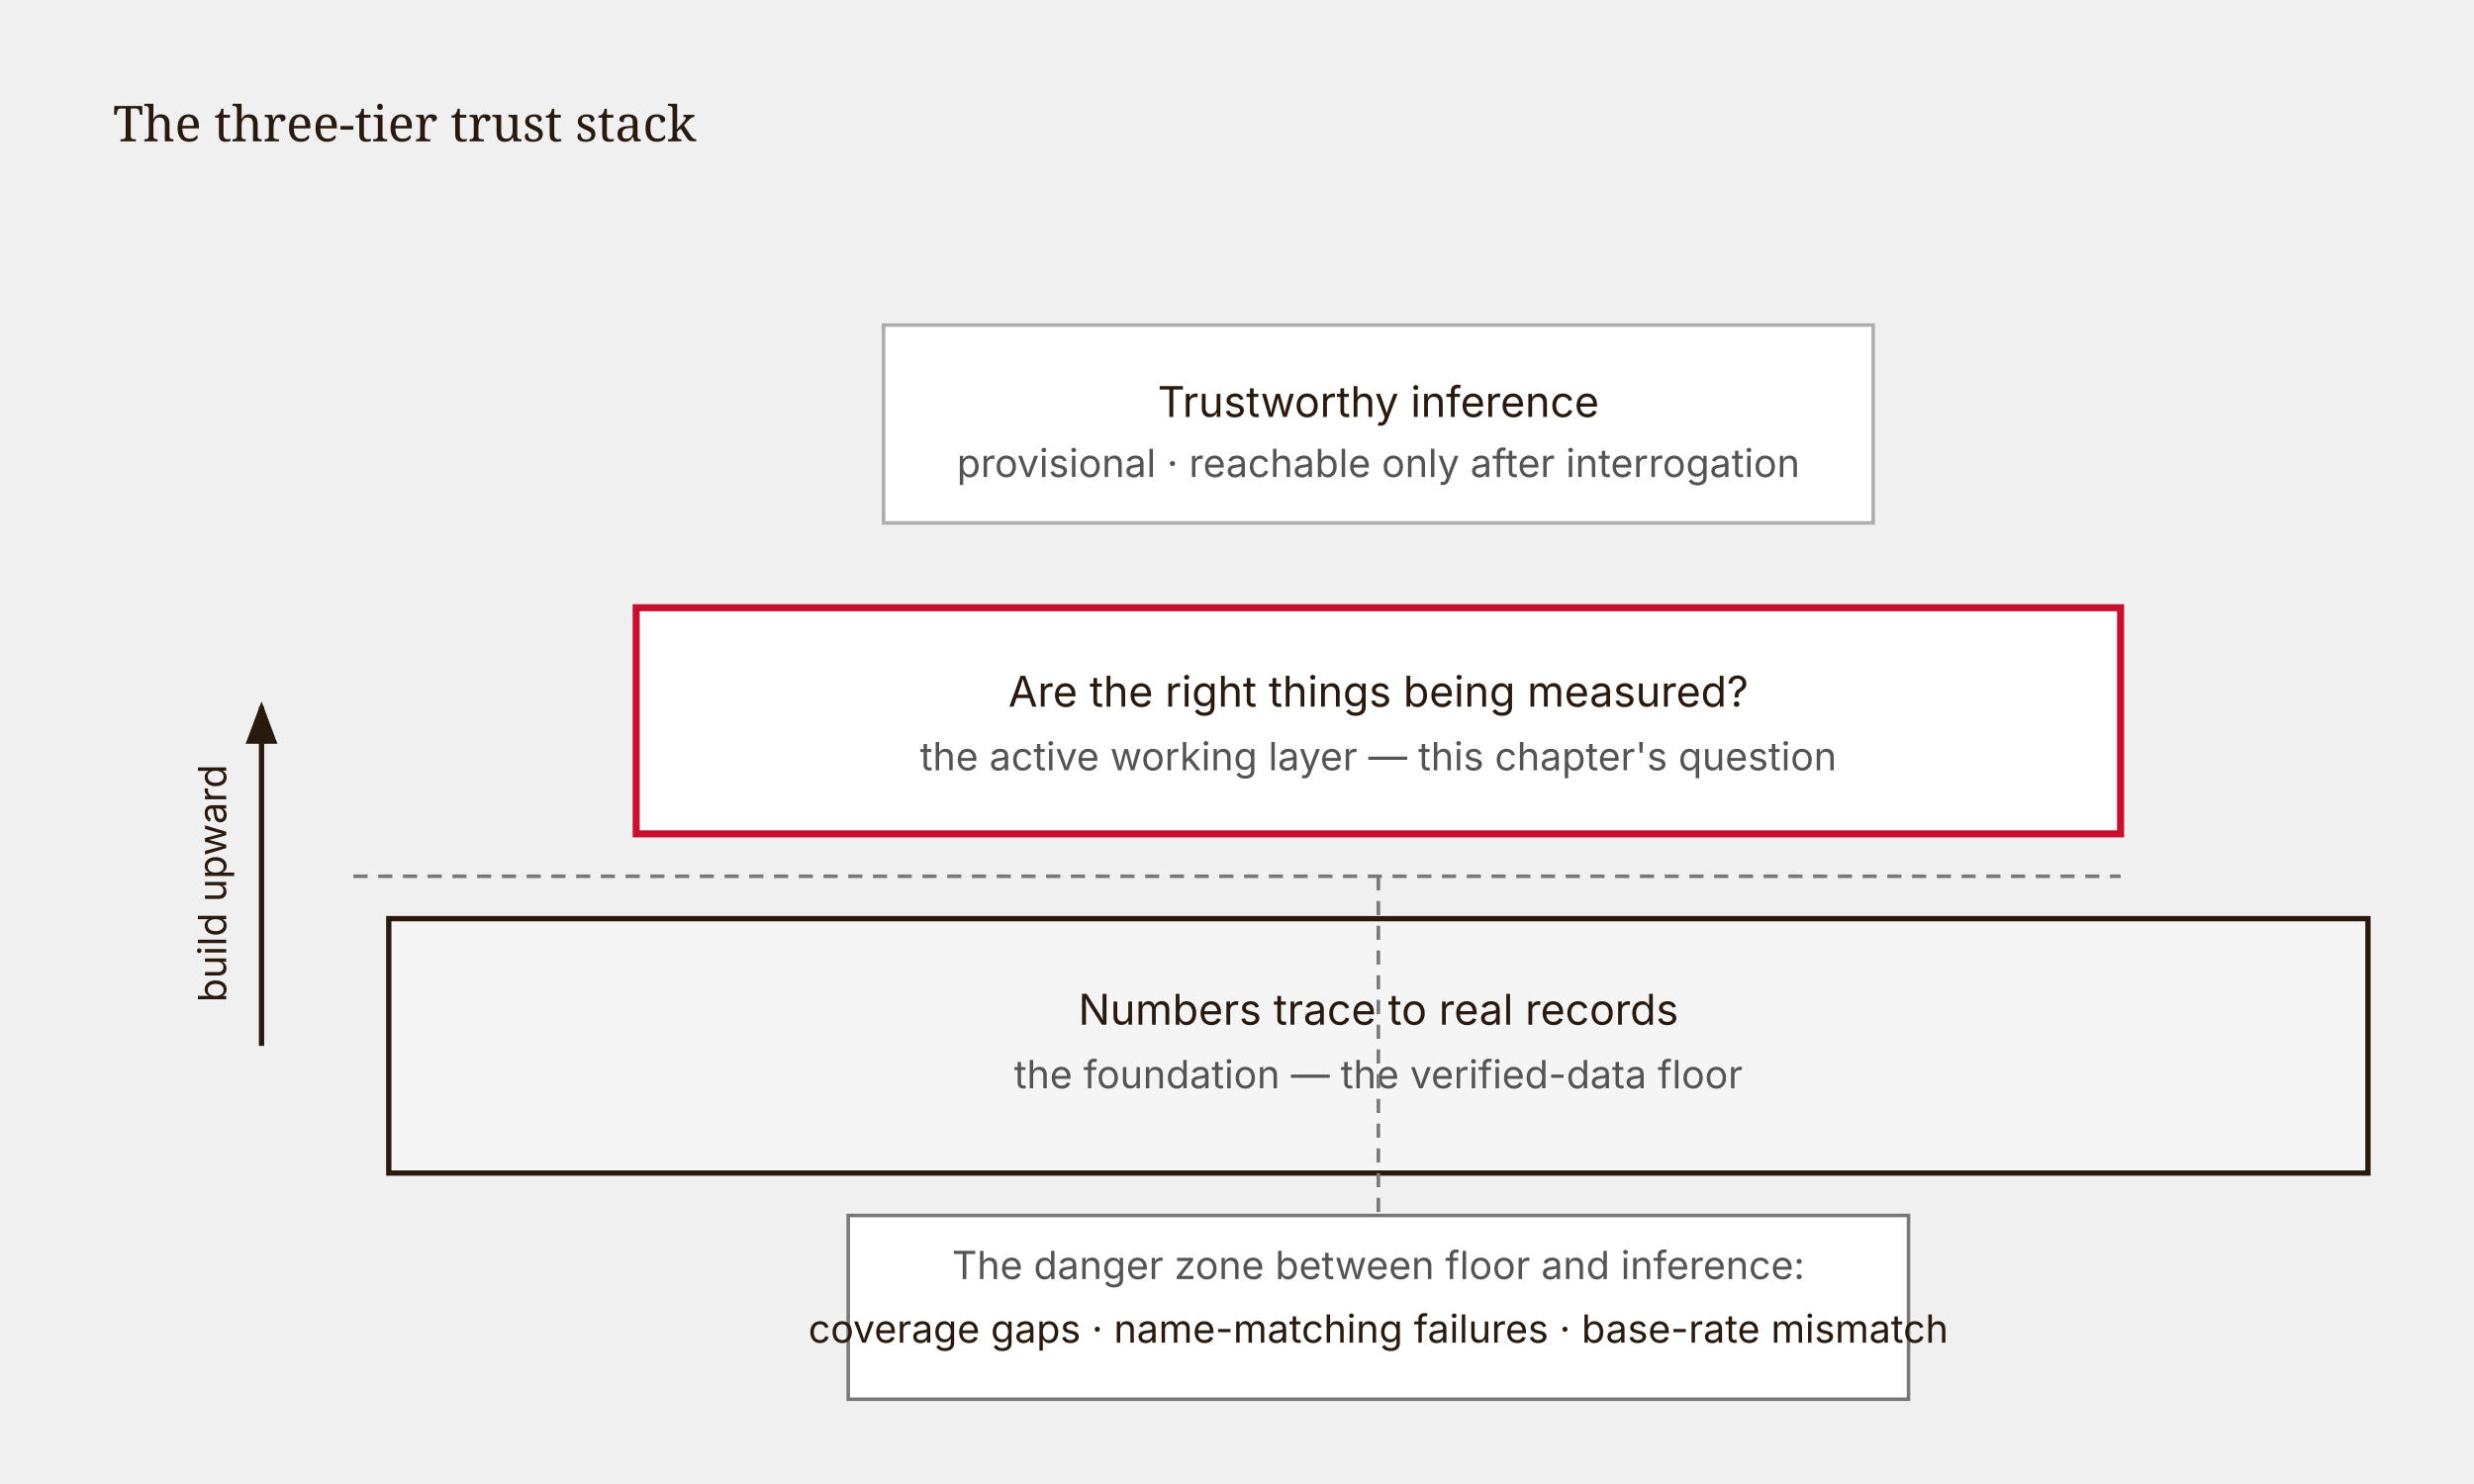
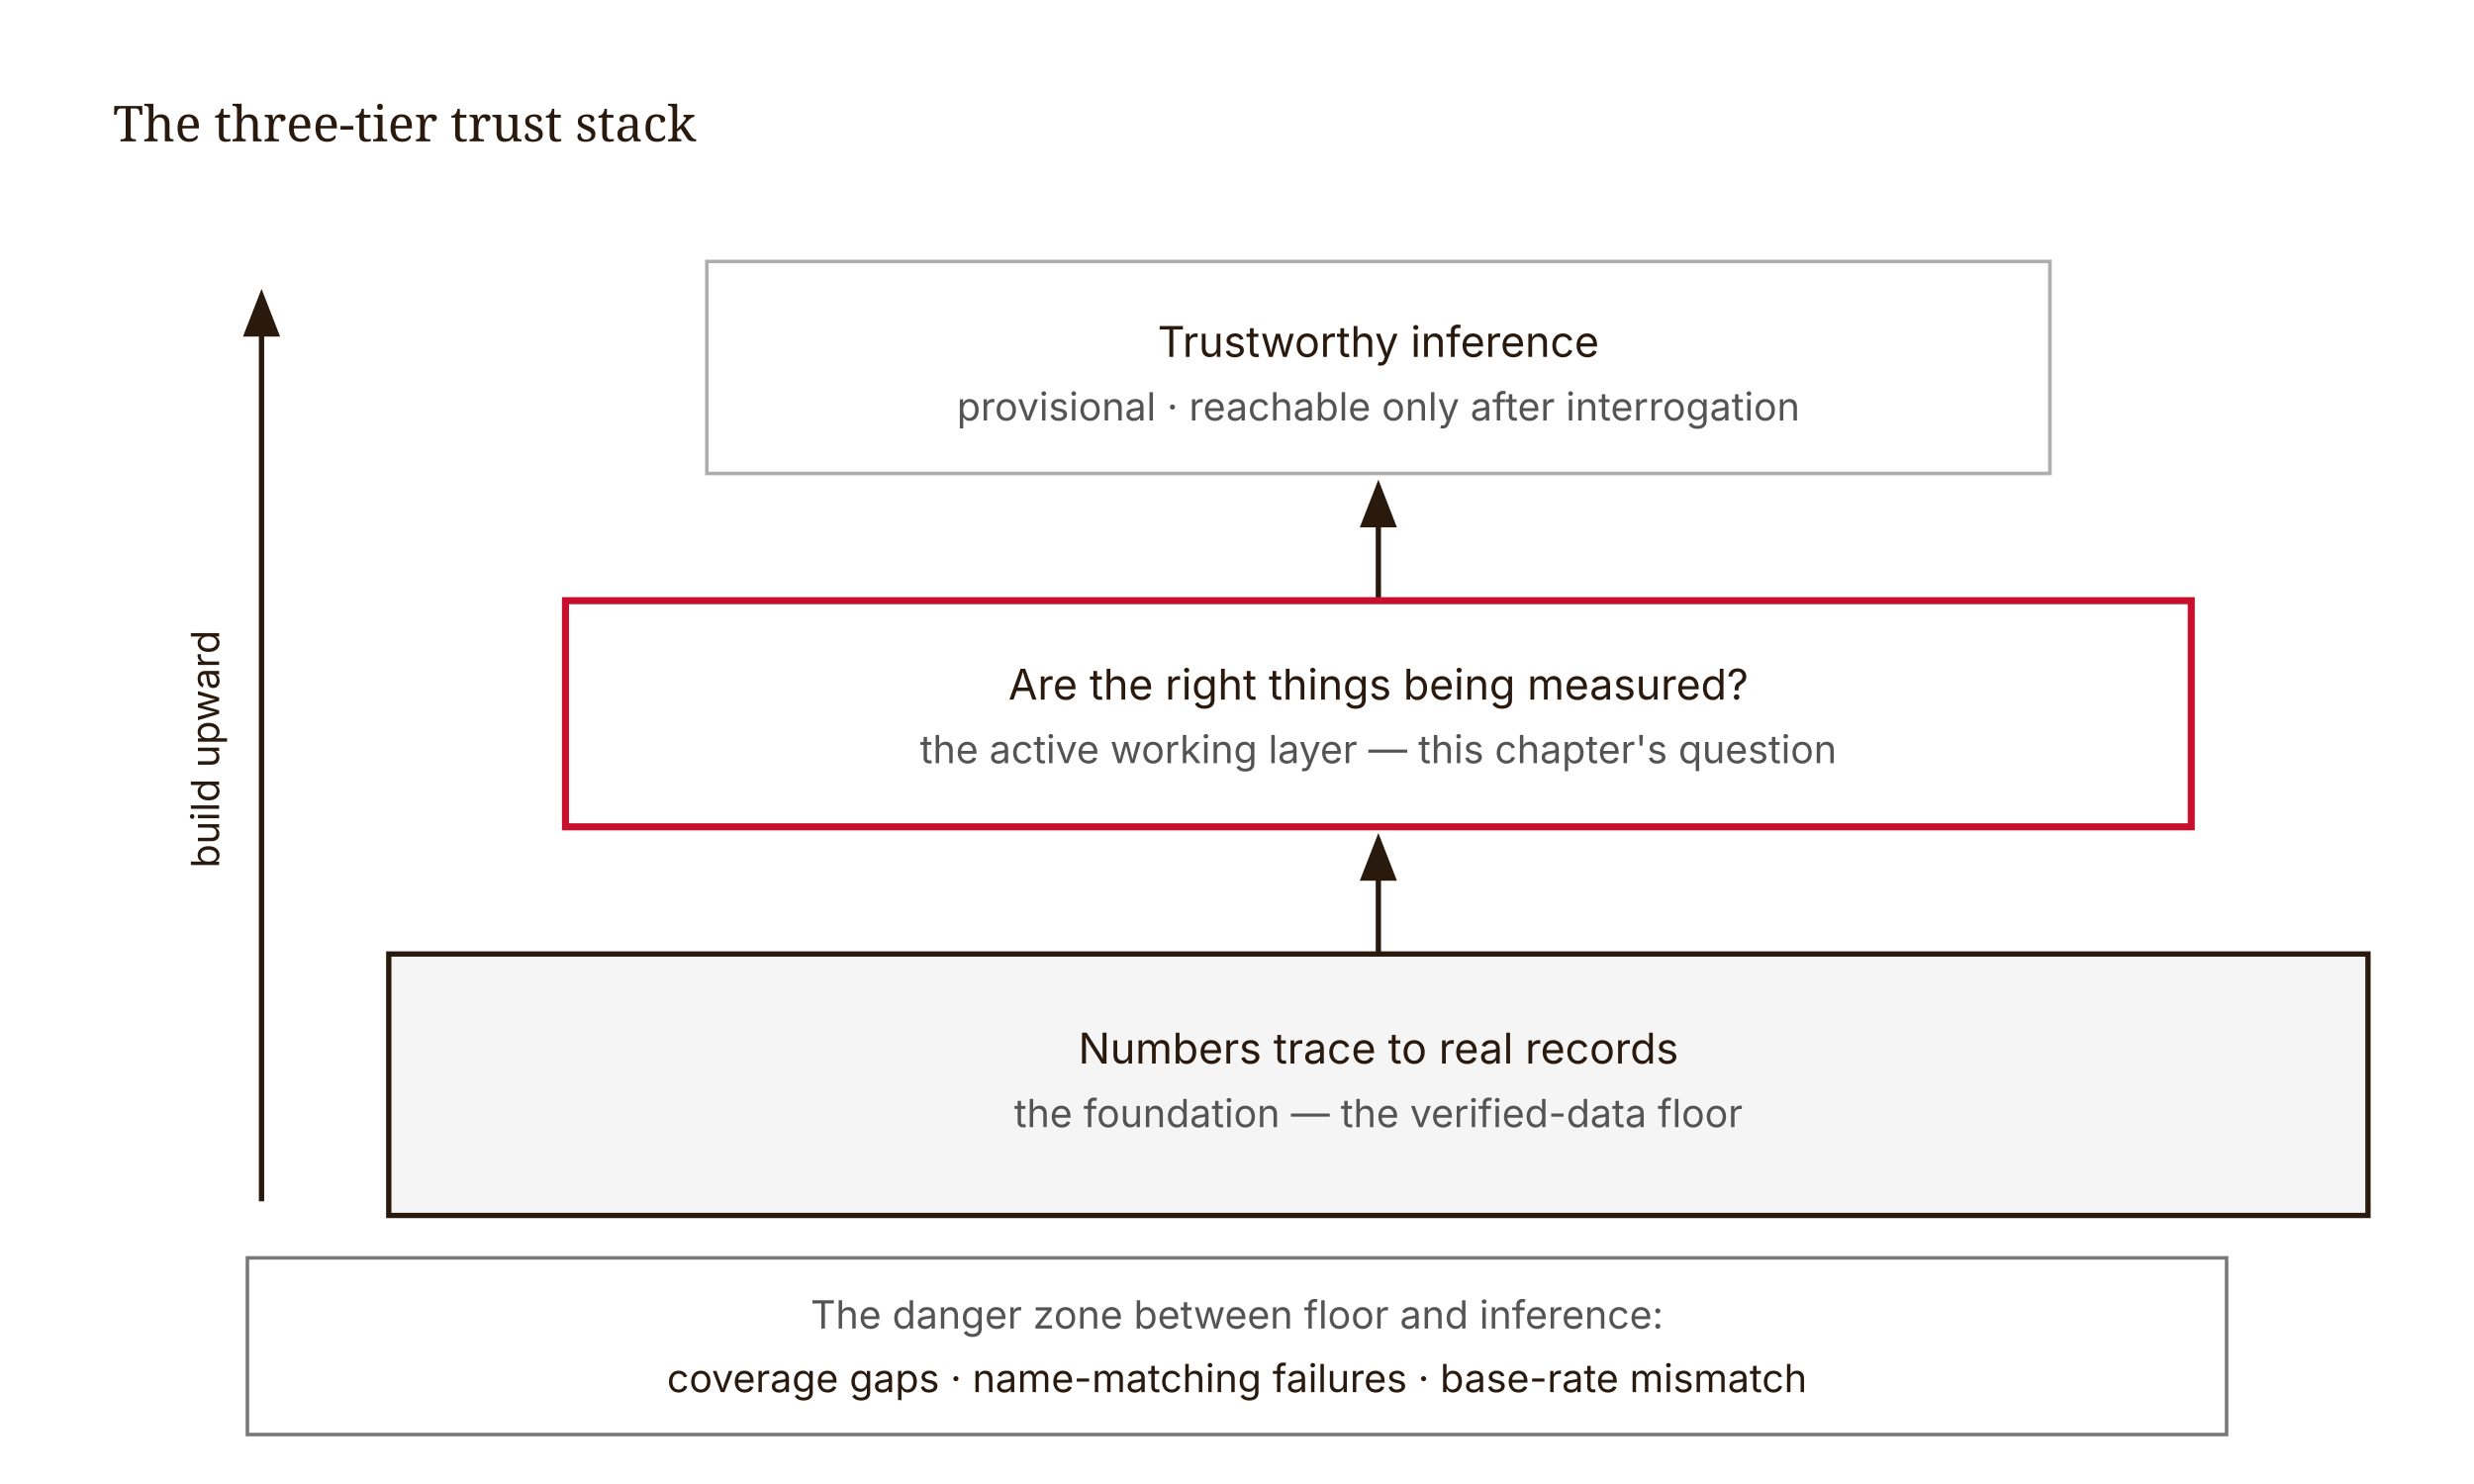
<svg xmlns="http://www.w3.org/2000/svg" viewBox="0 0 700 420" role="img" aria-labelledby="fig-title-01">
  <defs>
-     <marker id="arrow" markerWidth="8" markerHeight="6" refX="7" refY="3" orient="auto">
-       <polygon points="0 0, 8 3, 0 6" fill="#2a1a0e" />
+     <marker id="arrow" markerWidth="9" markerHeight="7" refX="7.5" refY="3.5" orient="auto">
+       <polygon points="0 0, 9 3.5, 0 7" fill="#2a1a0e" />
    </marker>
  </defs>
+   <rect x="0" y="0" width="700" height="420" fill="#FFFFFF" />
  <text x="32" y="40" font-family="'EB Garamond','Garamond',Georgia,serif" font-size="14" fill="#2a1a0e">The three-tier trust stack</text>
-   <rect x="250" y="92" width="280" height="56" rx="0" fill="#FFFFFF" stroke="#ADADAD" stroke-width="1" />
-   <text x="390" y="118" text-anchor="middle" font-family="'Inter',-apple-system,'Helvetica Neue',sans-serif" font-size="12" fill="#2a1a0e">Trustworthy inference</text>
-   <text x="390" y="135" text-anchor="middle" font-family="'Inter',-apple-system,'Helvetica Neue',sans-serif" font-size="11" fill="#545454">provisional · reachable only after interrogation</text>
-   <rect x="180" y="172" width="420" height="64" rx="0" fill="#FFFFFF" stroke="#C8102E" stroke-width="2" />
-   <text x="390" y="200" text-anchor="middle" font-family="'Inter',-apple-system,'Helvetica Neue',sans-serif" font-size="12" fill="#2a1a0e">Are the right things being measured?</text>
-   <text x="390" y="218" text-anchor="middle" font-family="'Inter',-apple-system,'Helvetica Neue',sans-serif" font-size="11" fill="#545454">the active working layer — this chapter's question</text>
-   <rect x="110" y="260" width="560" height="72" rx="0" fill="#F5F5F5" stroke="#2a1a0e" stroke-width="1.5" />
-   <text x="390" y="290" text-anchor="middle" font-family="'Inter',-apple-system,'Helvetica Neue',sans-serif" font-size="12" fill="#2a1a0e">Numbers trace to real records</text>
-   <text x="390" y="308" text-anchor="middle" font-family="'Inter',-apple-system,'Helvetica Neue',sans-serif" font-size="11" fill="#545454">the foundation — the verified-data floor</text>
-   <line x1="74" y1="296" x2="74" y2="200" stroke="#2a1a0e" stroke-width="1.5" marker-end="url(#arrow)" />
-   <text x="64" y="250" text-anchor="middle" font-family="'Inter',-apple-system,'Helvetica Neue',sans-serif" font-size="11" fill="#2a1a0e" transform="rotate(-90 64 250)">build upward</text>
-   <line x1="100" y1="248" x2="600" y2="248" stroke="#787878" stroke-width="1" stroke-dasharray="4 3" />
-   <line x1="390" y1="248" x2="390" y2="344" stroke="#787878" stroke-width="1" stroke-dasharray="4 3" />
-   <rect x="240" y="344" width="300" height="52" rx="0" fill="#FFFFFF" stroke="#787878" stroke-width="1" />
-   <text x="390" y="362" text-anchor="middle" font-family="'Inter',-apple-system,'Helvetica Neue',sans-serif" font-size="11" fill="#545454">The danger zone between floor and inference:</text>
-   <text x="390" y="380" text-anchor="middle" font-family="'Inter',-apple-system,'Helvetica Neue',sans-serif" font-size="11" fill="#2a1a0e">coverage gaps · name-matching failures · base-rate mismatch</text>
+   <rect x="200" y="74" width="380" height="60" rx="0" fill="#FFFFFF" stroke="#ADADAD" stroke-width="1" />
+   <text x="390" y="101" text-anchor="middle" font-family="'Inter',-apple-system,'Helvetica Neue',sans-serif" font-size="12" fill="#2a1a0e">Trustworthy inference</text>
+   <text x="390" y="119" text-anchor="middle" font-family="'Inter',-apple-system,'Helvetica Neue',sans-serif" font-size="11" fill="#545454">provisional · reachable only after interrogation</text>
+   <line x1="390" y1="170" x2="390" y2="138" stroke="#2a1a0e" stroke-width="1.5" marker-end="url(#arrow)" />
+   <rect x="160" y="170" width="460" height="64" rx="0" fill="#FFFFFF" stroke="#C8102E" stroke-width="2" />
+   <text x="390" y="198" text-anchor="middle" font-family="'Inter',-apple-system,'Helvetica Neue',sans-serif" font-size="12" fill="#2a1a0e">Are the right things being measured?</text>
+   <text x="390" y="216" text-anchor="middle" font-family="'Inter',-apple-system,'Helvetica Neue',sans-serif" font-size="11" fill="#545454">the active working layer — this chapter's question</text>
+   <line x1="390" y1="270" x2="390" y2="238" stroke="#2a1a0e" stroke-width="1.5" marker-end="url(#arrow)" />
+   <rect x="110" y="270" width="560" height="74" rx="0" fill="#F5F5F5" stroke="#2a1a0e" stroke-width="1.5" />
+   <text x="390" y="301" text-anchor="middle" font-family="'Inter',-apple-system,'Helvetica Neue',sans-serif" font-size="12" fill="#2a1a0e">Numbers trace to real records</text>
+   <text x="390" y="319" text-anchor="middle" font-family="'Inter',-apple-system,'Helvetica Neue',sans-serif" font-size="11" fill="#545454">the foundation — the verified-data floor</text>
+   <line x1="74" y1="340" x2="74" y2="84" stroke="#2a1a0e" stroke-width="1.5" marker-end="url(#arrow)" />
+   <text x="62" y="212" text-anchor="middle" font-family="'Inter',-apple-system,'Helvetica Neue',sans-serif" font-size="11" fill="#2a1a0e" transform="rotate(-90 62 212)">build upward</text>
+   <rect x="70" y="356" width="560" height="50" rx="0" fill="#FFFFFF" stroke="#787878" stroke-width="1" />
+   <text x="350" y="376" text-anchor="middle" font-family="'Inter',-apple-system,'Helvetica Neue',sans-serif" font-size="11" fill="#545454">The danger zone between floor and inference:</text>
+   <text x="350" y="394" text-anchor="middle" font-family="'Inter',-apple-system,'Helvetica Neue',sans-serif" font-size="11" fill="#2a1a0e">coverage gaps · name-matching failures · base-rate mismatch</text>
</svg>
